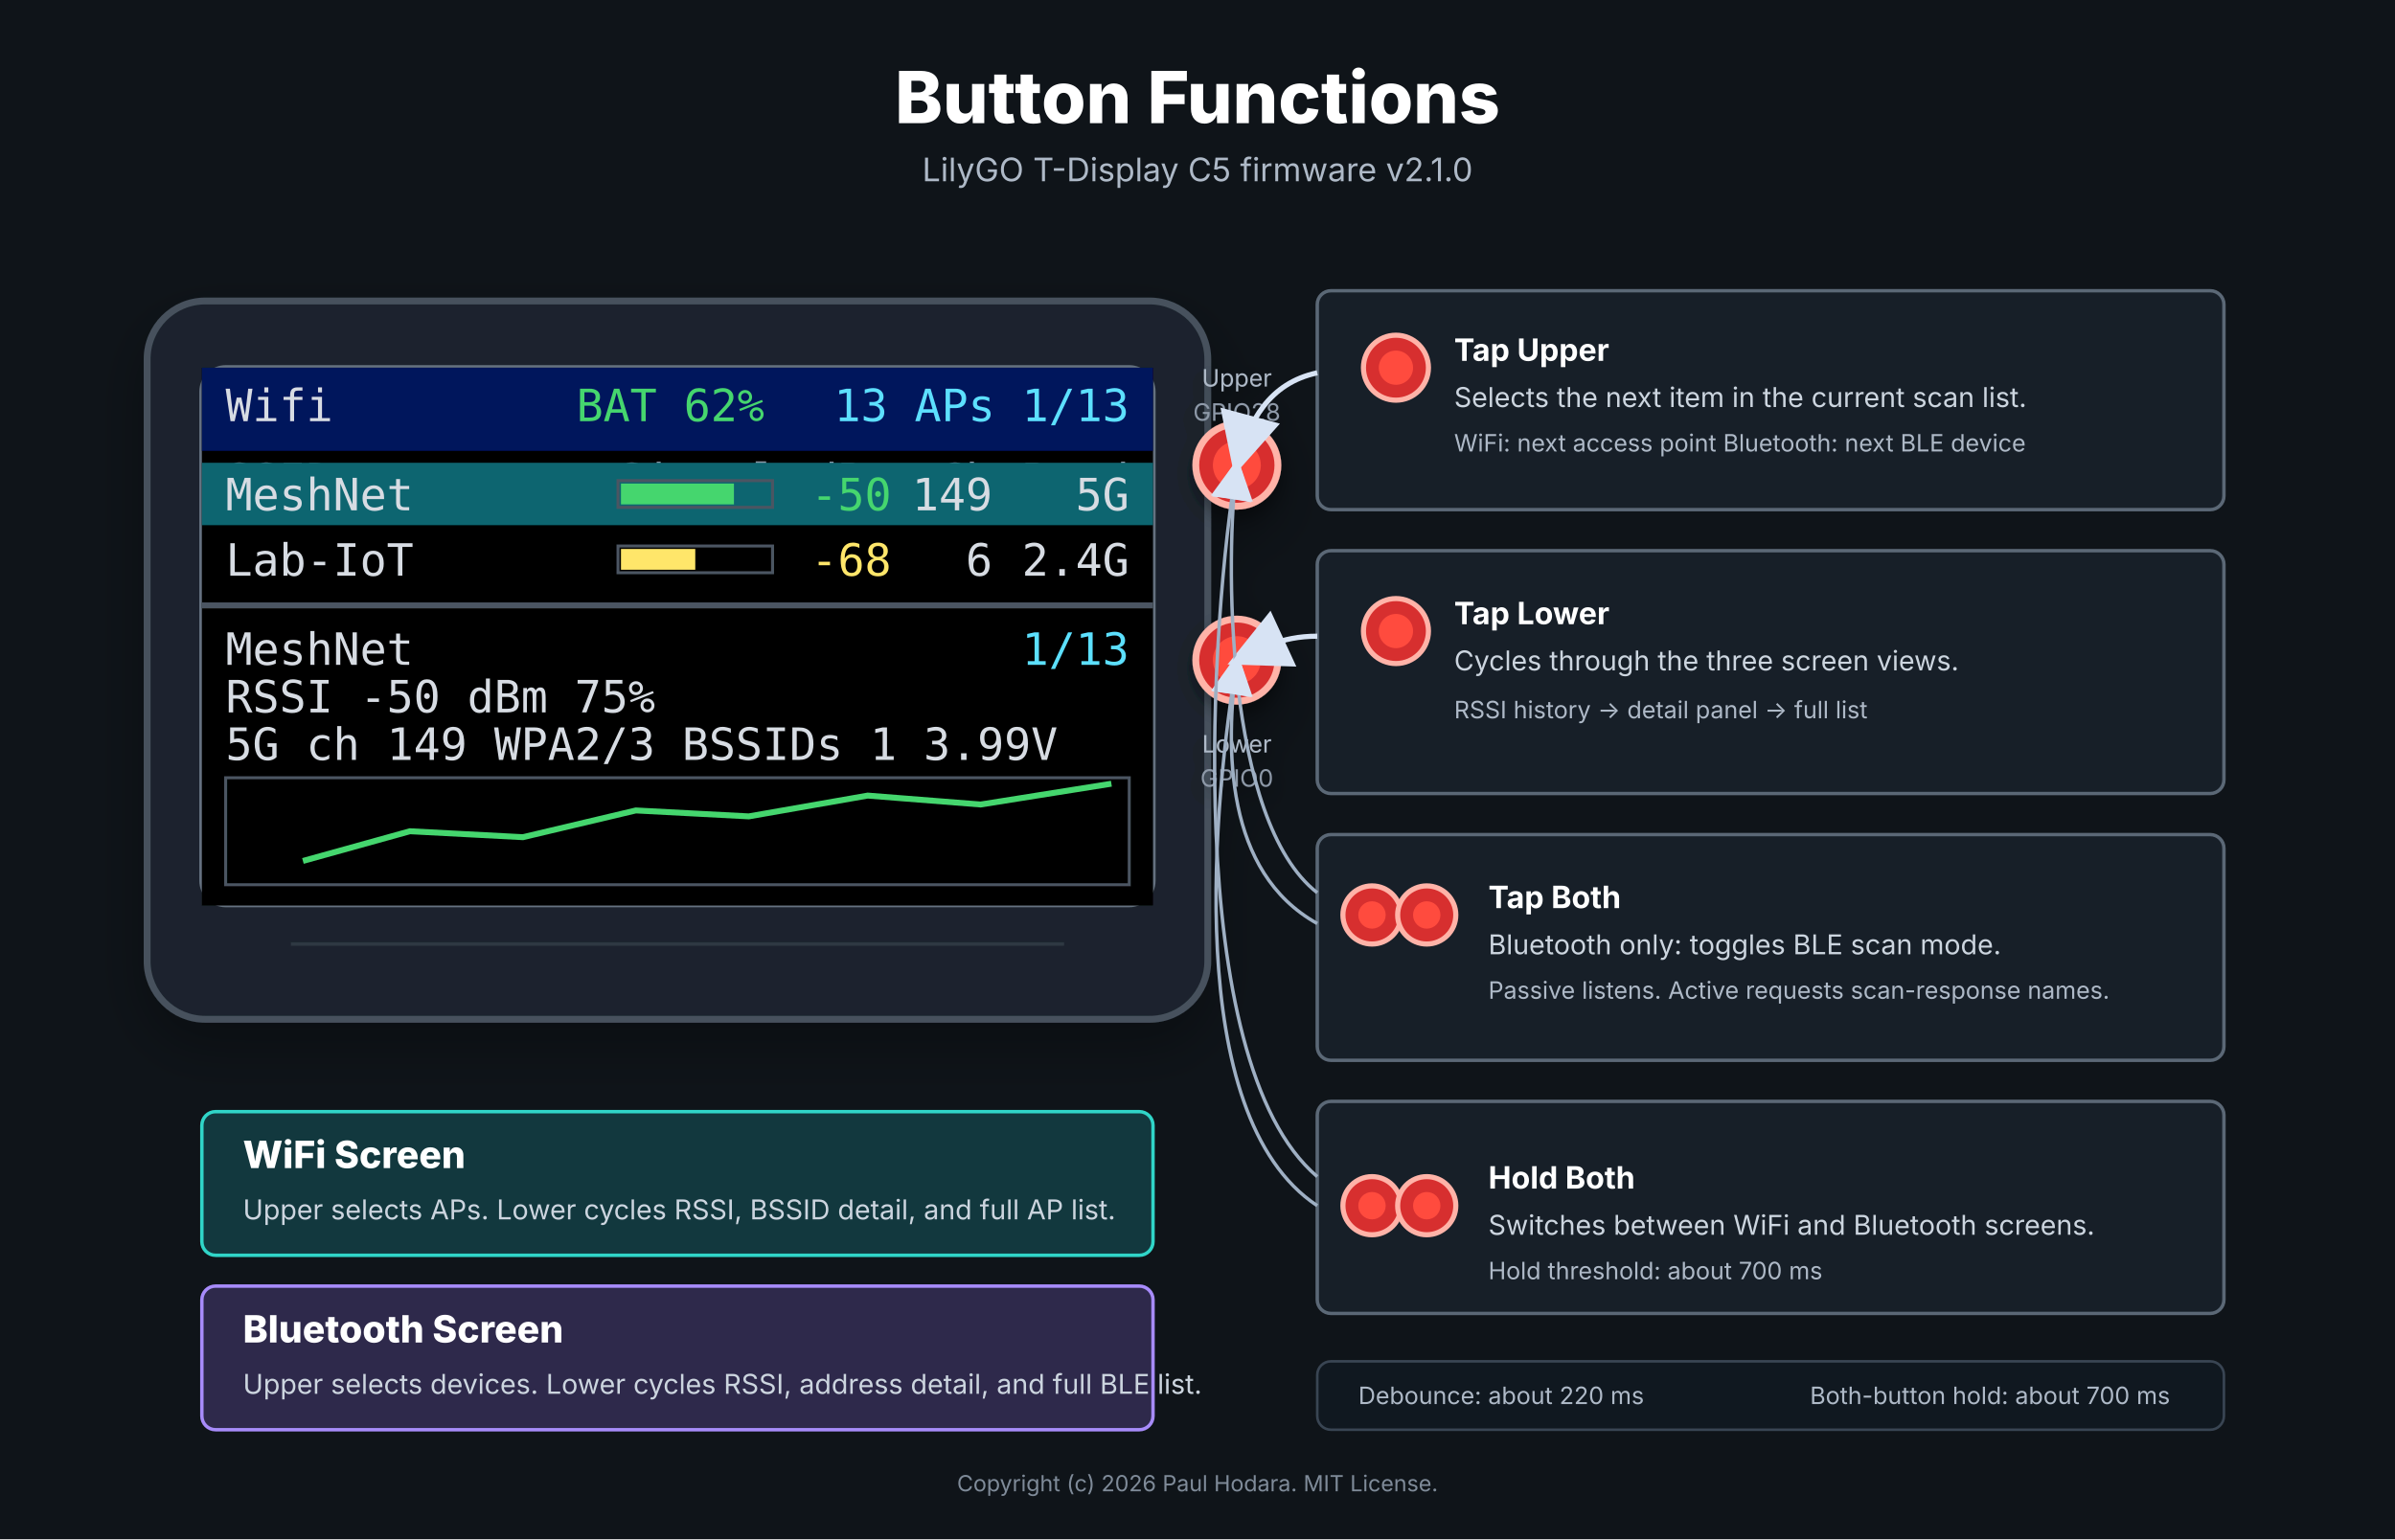
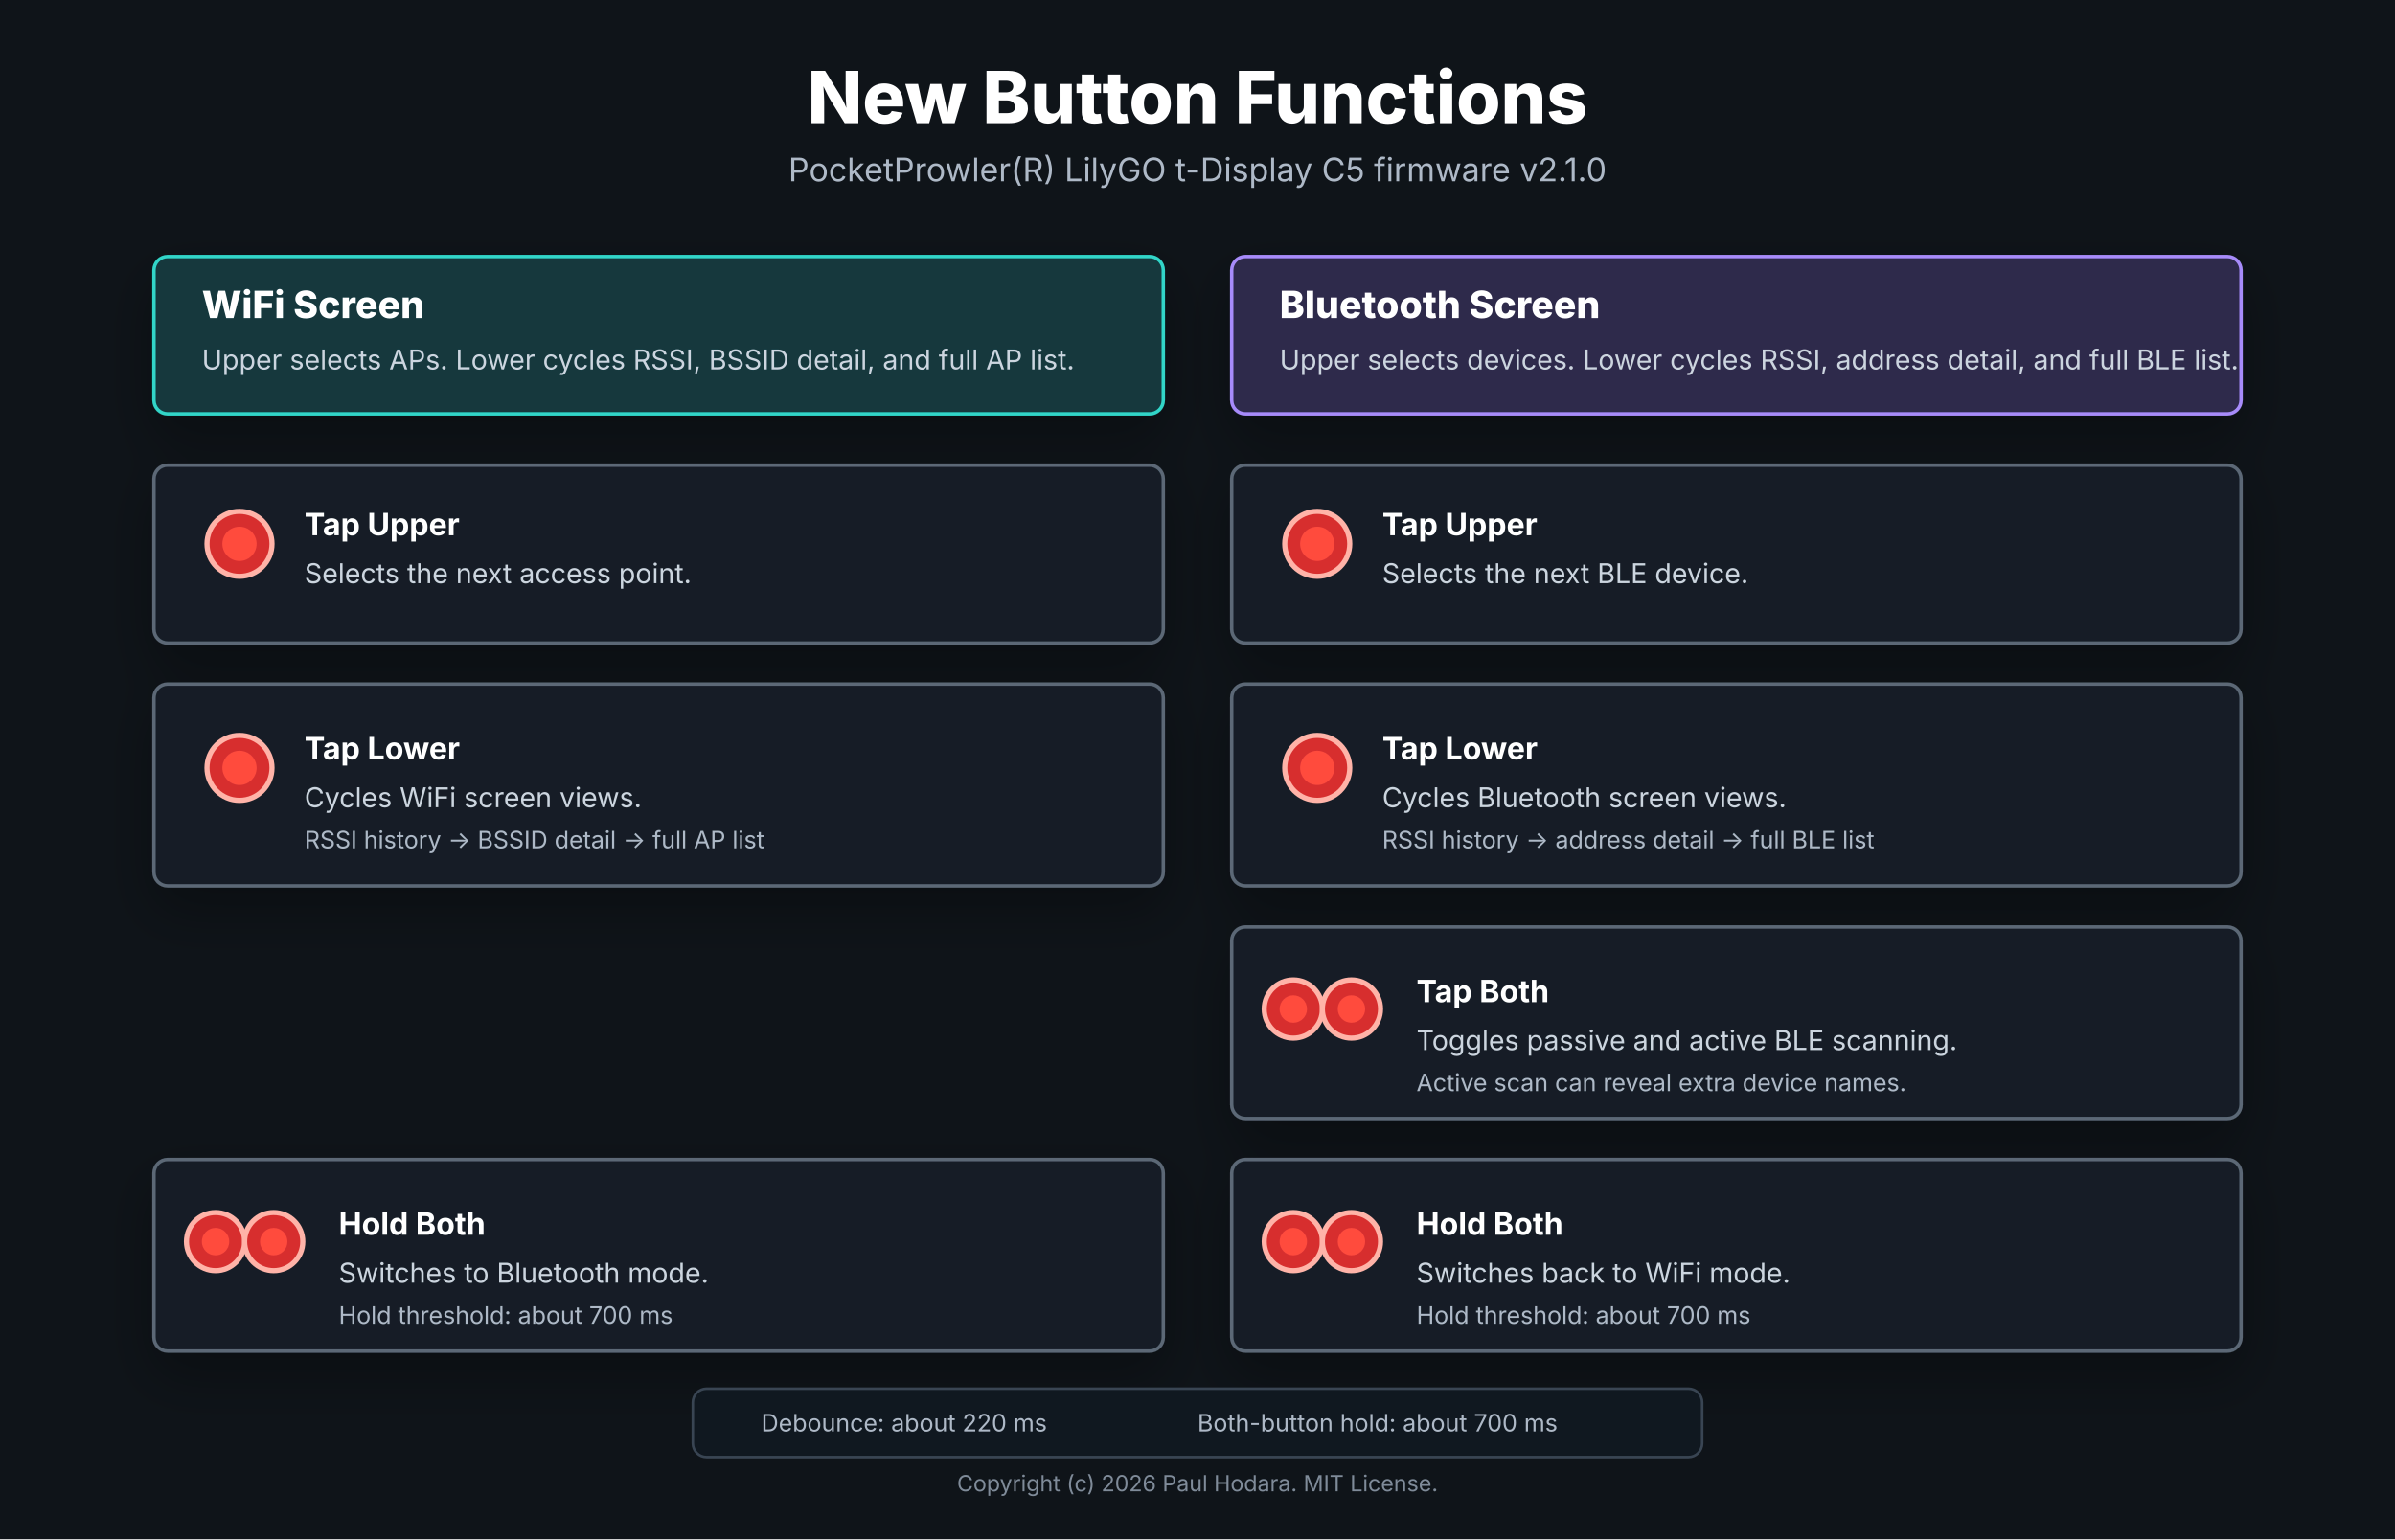
<svg xmlns="http://www.w3.org/2000/svg" width="1400" height="900" viewBox="0 0 1400 900" role="img" aria-labelledby="title desc">
  <defs>
    <filter id="softShadow" x="-20%" y="-20%" width="140%" height="140%">
      <feDropShadow dx="0" dy="14" stdDeviation="16" flood-color="#000000" flood-opacity="0.30" />
    </filter>
    <filter id="buttonShadow" x="-25%" y="-25%" width="150%" height="150%">
      <feDropShadow dx="0" dy="5" stdDeviation="5" flood-color="#000000" flood-opacity="0.38" />
    </filter>
-     <marker id="arrow" markerWidth="12" markerHeight="12" refX="10" refY="6" orient="auto" markerUnits="strokeWidth">
-       <path d="M 0 0 L 12 6 L 0 12 z" fill="#d7e3f4" />
-     </marker>
    <style>
      .page { fill: #0f1419; }
      .device { fill: #1c242d; stroke: #46515d; stroke-width: 4; }
      .screen { fill: #000000; stroke: #657180; stroke-width: 3; }
      .bezelLine { stroke: #2f3842; stroke-width: 2; }
      .header { fill: #06145c; }
      .row { fill: #101820; }
      .selected { fill: #0f6570; }
      .panel { fill: #171f28; stroke: #5b6876; stroke-width: 2; rx: 8; }
      .modeWifi { fill: #12383e; stroke: #30d5c8; stroke-width: 2; rx: 8; }
      .modeBle { fill: #2e294b; stroke: #a78bfa; stroke-width: 2; rx: 8; }
      .sideButton { fill: #d72f2f; stroke: #ffb3a8; stroke-width: 4; }
      .sideButtonCore { fill: #ff4b3e; }
      .buttonIcon { fill: #d72f2f; stroke: #ffb3a8; stroke-width: 3; }
      .buttonIconCore { fill: #ff4b3e; }
-       .leader { stroke: #d7e3f4; stroke-width: 3; fill: none; marker-end: url(#arrow); }
-       .leaderDim { stroke: #9fb0c4; stroke-width: 2; fill: none; marker-end: url(#arrow); }
      .title { font-family: Inter, Arial, sans-serif; font-size: 42px; font-weight: 800; fill: #ffffff; }
      .subtitle { font-family: Inter, Arial, sans-serif; font-size: 19px; fill: #aeb9c7; }
      .sectionTitle { font-family: Inter, Arial, sans-serif; font-size: 22px; font-weight: 800; fill: #ffffff; }
      .label { font-family: Inter, Arial, sans-serif; font-size: 18px; font-weight: 700; fill: #ffffff; }
      .body { font-family: Inter, Arial, sans-serif; font-size: 16px; fill: #ccd5df; }
      .small { font-family: Inter, Arial, sans-serif; font-size: 14px; fill: #aeb9c7; }
      .mono { font-family: Menlo, Consolas, monospace; font-size: 19px; fill: #f4f7fb; }
      .monoSmall { font-family: Menlo, Consolas, monospace; font-size: 15px; fill: #d7dce3; }
      .cyan { fill: #5ce0ff; }
      .yellow { fill: #ffe66b; }
      .green { fill: #45d66e; }
      .purple { fill: #c4b5fd; }
      .muted { fill: #8e99a8; }
      .footer { font-family: Inter, Arial, sans-serif; font-size: 13px; fill: #7f8b99; }
    </style>
  </defs>
  <rect class="page" width="1400" height="900" />
-   <text class="title" x="700" y="72" text-anchor="middle">Button Functions</text>
-   <text class="subtitle" x="700" y="106" text-anchor="middle">LilyGO T-Display C5 firmware v2.1.0</text>
-   <g id="device" filter="url(#softShadow)">
-     <rect class="device" x="86" y="176" width="620" height="420" rx="34" />
-     <rect class="screen" x="118" y="215" width="556" height="314" rx="14" />
-     <line class="bezelLine" x1="170" y1="552" x2="622" y2="552" />
-     <g id="upper-button" filter="url(#buttonShadow)">
-       <circle class="sideButton" cx="723" cy="272" r="24" />
-       <circle class="sideButtonCore" cx="723" cy="272" r="14" />
-       <text class="small" x="723" y="226" text-anchor="middle">Upper</text>
-       <text class="small muted" x="723" y="246" text-anchor="middle">GPIO28</text>
-     </g>
-     <g id="lower-button" filter="url(#buttonShadow)">
-       <circle class="sideButton" cx="723" cy="386" r="24" />
-       <circle class="sideButtonCore" cx="723" cy="386" r="14" />
-       <text class="small" x="723" y="440" text-anchor="middle">Lower</text>
-       <text class="small muted" x="723" y="460" text-anchor="middle">GPIO0</text>
-     </g>
-     <g transform="translate(118 215) scale(1.7375)">
-       <rect width="320" height="181" fill="#000000" />
-       <rect class="header" x="0" y="0" width="320" height="28" />
-       <text class="monoSmall" x="8" y="18">Wifi</text>
-       <text class="monoSmall green" x="126" y="18">BAT 62%</text>
-       <text class="monoSmall cyan" x="312" y="18" text-anchor="end">13 APs 1/13</text>
-       <text class="monoSmall muted" x="8" y="43">SSID</text>
-       <text class="monoSmall muted" x="140" y="43">Signal</text>
-       <text class="monoSmall muted" x="232" y="43" text-anchor="end">dBm</text>
-       <text class="monoSmall muted" x="266" y="43" text-anchor="end">Ch</text>
-       <text class="monoSmall muted" x="312" y="43" text-anchor="end">Band</text>
-       <rect class="selected" x="0" y="32" width="320" height="21" />
-       <text class="monoSmall" x="8" y="48">MeshNet</text>
-       <rect x="140" y="38" width="52" height="9" fill="none" stroke="#4b5562" stroke-width="1" />
-       <rect x="141" y="39" width="38" height="7" fill="#45d66e" />
-       <text class="monoSmall green" x="232" y="48" text-anchor="end">-50</text>
-       <text class="monoSmall" x="266" y="48" text-anchor="end">149</text>
-       <text class="monoSmall" x="312" y="48" text-anchor="end">5G</text>
-       <text class="monoSmall" x="8" y="70">Lab-IoT</text>
-       <rect x="140" y="60" width="52" height="9" fill="none" stroke="#4b5562" stroke-width="1" />
-       <rect x="141" y="61" width="25" height="7" fill="#ffe66b" />
-       <text class="monoSmall yellow" x="232" y="70" text-anchor="end">-68</text>
-       <text class="monoSmall" x="266" y="70" text-anchor="end">6</text>
-       <text class="monoSmall" x="312" y="70" text-anchor="end">2.4G</text>
-       <line x1="0" y1="80" x2="320" y2="80" stroke="#4b5562" stroke-width="2" />
-       <text class="monoSmall" x="8" y="100">MeshNet</text>
-       <text class="monoSmall cyan" x="312" y="100" text-anchor="end">1/13</text>
-       <text class="monoSmall" x="8" y="116">RSSI -50 dBm 75%</text>
-       <text class="monoSmall" x="8" y="132">5G ch 149 WPA2/3 BSSIDs 1 3.99V</text>
-       <rect x="8" y="138" width="304" height="36" fill="none" stroke="#4b5562" stroke-width="1" />
-       <polyline points="34,166 70,156 108,158 146,149 184,151 224,144 262,147 306,140" fill="none" stroke="#45d66e" stroke-width="2" />
-     </g>
+   <text class="title" x="700" y="72" text-anchor="middle">New Button Functions</text>
+   <text class="subtitle" x="700" y="106" text-anchor="middle">PocketProwler(R) LilyGO t-Display C5 firmware v2.1.0</text>
+   <g id="wifi-column" filter="url(#softShadow)">
+     <rect class="modeWifi" x="90" y="150" width="590" height="92" />
+     <text class="sectionTitle" x="118" y="186">WiFi Screen</text>
+     <text class="body" x="118" y="216">Upper selects APs. Lower cycles RSSI, BSSID detail, and full AP list.</text>
+     <rect class="panel" x="90" y="272" width="590" height="104" />
+     <circle class="buttonIcon" cx="140" cy="318" r="19" />
+     <circle class="buttonIconCore" cx="140" cy="318" r="10" />
+     <text class="label" x="178" y="313">Tap Upper</text>
+     <text class="body" x="178" y="341">Selects the next access point.</text>
+     <rect class="panel" x="90" y="400" width="590" height="118" />
+     <circle class="buttonIcon" cx="140" cy="449" r="19" />
+     <circle class="buttonIconCore" cx="140" cy="449" r="10" />
+     <text class="label" x="178" y="444">Tap Lower</text>
+     <text class="body" x="178" y="472">Cycles WiFi screen views.</text>
+     <text class="small" x="178" y="496">RSSI history -&gt; BSSID detail -&gt; full AP list</text>
+     <rect class="panel" x="90" y="678" width="590" height="112" />
+     <circle class="buttonIcon" cx="126" cy="726" r="17" />
+     <circle class="buttonIconCore" cx="126" cy="726" r="8" />
+     <circle class="buttonIcon" cx="160" cy="726" r="17" />
+     <circle class="buttonIconCore" cx="160" cy="726" r="8" />
+     <text class="label" x="198" y="722">Hold Both</text>
+     <text class="body" x="198" y="750">Switches to Bluetooth mode.</text>
+     <text class="small" x="198" y="774">Hold threshold: about 700 ms</text>
  </g>
-   <g id="actions">
-     <rect class="panel" x="770" y="170" width="530" height="128" />
-     <circle class="buttonIcon" cx="816" cy="215" r="19" />
-     <circle class="buttonIconCore" cx="816" cy="215" r="10" />
-     <text class="label" x="850" y="211">Tap Upper</text>
-     <text class="body" x="850" y="238">Selects the next item in the current scan list.</text>
-     <text class="small" x="850" y="264">WiFi: next access point   Bluetooth: next BLE device</text>
-     <path class="leader" d="M 770 218 C 742 224, 730 246, 723 272" />
-     <rect class="panel" x="770" y="322" width="530" height="142" />
-     <circle class="buttonIcon" cx="816" cy="369" r="19" />
-     <circle class="buttonIconCore" cx="816" cy="369" r="10" />
-     <text class="label" x="850" y="365">Tap Lower</text>
-     <text class="body" x="850" y="392">Cycles through the three screen views.</text>
-     <text class="small" x="850" y="420">RSSI history  -&gt;  detail panel  -&gt;  full list</text>
-     <path class="leader" d="M 770 372 C 748 372, 736 380, 723 386" />
-     <rect class="panel" x="770" y="488" width="530" height="132" />
-     <circle class="buttonIcon" cx="802" cy="535" r="17" />
-     <circle class="buttonIconCore" cx="802" cy="535" r="8" />
-     <circle class="buttonIcon" cx="834" cy="535" r="17" />
-     <circle class="buttonIconCore" cx="834" cy="535" r="8" />
-     <text class="label" x="870" y="531">Tap Both</text>
-     <text class="body" x="870" y="558">Bluetooth only: toggles BLE scan mode.</text>
-     <text class="small" x="870" y="584">Passive listens. Active requests scan-response names.</text>
-     <path class="leaderDim" d="M 770 540 C 716 510, 716 438, 723 386" />
-     <path class="leaderDim" d="M 770 522 C 716 480, 716 326, 723 272" />
-     <rect class="panel" x="770" y="644" width="530" height="124" />
-     <circle class="buttonIcon" cx="802" cy="705" r="17" />
-     <circle class="buttonIconCore" cx="802" cy="705" r="8" />
-     <circle class="buttonIcon" cx="834" cy="705" r="17" />
-     <circle class="buttonIconCore" cx="834" cy="705" r="8" />
-     <text class="label" x="870" y="695">Hold Both</text>
-     <text class="body" x="870" y="722">Switches between WiFi and Bluetooth screens.</text>
-     <text class="small" x="870" y="748">Hold threshold: about 700 ms</text>
-     <path class="leaderDim" d="M 770 705 C 690 652, 710 466, 723 386" />
-     <path class="leaderDim" d="M 770 688 C 690 620, 708 360, 723 272" />
-   </g>
-   <g id="mode-summary">
-     <rect class="modeWifi" x="118" y="650" width="556" height="84" />
-     <text class="sectionTitle" x="142" y="683">WiFi Screen</text>
-     <text class="body" x="142" y="713">Upper selects APs. Lower cycles RSSI, BSSID detail, and full AP list.</text>
-     <rect class="modeBle" x="118" y="752" width="556" height="84" />
-     <text class="sectionTitle" x="142" y="785">Bluetooth Screen</text>
-     <text class="body" x="142" y="815">Upper selects devices. Lower cycles RSSI, address detail, and full BLE list.</text>
+   <g id="bluetooth-column" filter="url(#softShadow)">
+     <rect class="modeBle" x="720" y="150" width="590" height="92" />
+     <text class="sectionTitle" x="748" y="186">Bluetooth Screen</text>
+     <text class="body" x="748" y="216">Upper selects devices. Lower cycles RSSI, address detail, and full BLE list.</text>
+     <rect class="panel" x="720" y="272" width="590" height="104" />
+     <circle class="buttonIcon" cx="770" cy="318" r="19" />
+     <circle class="buttonIconCore" cx="770" cy="318" r="10" />
+     <text class="label" x="808" y="313">Tap Upper</text>
+     <text class="body" x="808" y="341">Selects the next BLE device.</text>
+     <rect class="panel" x="720" y="400" width="590" height="118" />
+     <circle class="buttonIcon" cx="770" cy="449" r="19" />
+     <circle class="buttonIconCore" cx="770" cy="449" r="10" />
+     <text class="label" x="808" y="444">Tap Lower</text>
+     <text class="body" x="808" y="472">Cycles Bluetooth screen views.</text>
+     <text class="small" x="808" y="496">RSSI history -&gt; address detail -&gt; full BLE list</text>
+     <rect class="panel" x="720" y="542" width="590" height="112" />
+     <circle class="buttonIcon" cx="756" cy="590" r="17" />
+     <circle class="buttonIconCore" cx="756" cy="590" r="8" />
+     <circle class="buttonIcon" cx="790" cy="590" r="17" />
+     <circle class="buttonIconCore" cx="790" cy="590" r="8" />
+     <text class="label" x="828" y="586">Tap Both</text>
+     <text class="body" x="828" y="614">Toggles passive and active BLE scanning.</text>
+     <text class="small" x="828" y="638">Active scan can reveal extra device names.</text>
+     <rect class="panel" x="720" y="678" width="590" height="112" />
+     <circle class="buttonIcon" cx="756" cy="726" r="17" />
+     <circle class="buttonIconCore" cx="756" cy="726" r="8" />
+     <circle class="buttonIcon" cx="790" cy="726" r="17" />
+     <circle class="buttonIconCore" cx="790" cy="726" r="8" />
+     <text class="label" x="828" y="722">Hold Both</text>
+     <text class="body" x="828" y="750">Switches back to WiFi mode.</text>
+     <text class="small" x="828" y="774">Hold threshold: about 700 ms</text>
  </g>
  <g id="timing-strip">
-     <rect x="770" y="796" width="530" height="40" rx="8" fill="#101820" stroke="#394553" stroke-width="1.5" />
-     <text class="small" x="794" y="821">Debounce: about 220 ms</text>
-     <text class="small" x="1058" y="821">Both-button hold: about 700 ms</text>
+     <rect x="405" y="812" width="590" height="40" rx="8" fill="#101820" stroke="#394553" stroke-width="1.5" />
+     <text class="small" x="445" y="837">Debounce: about 220 ms</text>
+     <text class="small" x="700" y="837">Both-button hold: about 700 ms</text>
  </g>
  <text class="footer" x="700" y="872" text-anchor="middle">Copyright (c) 2026 Paul Hodara. MIT License.</text>
</svg>
